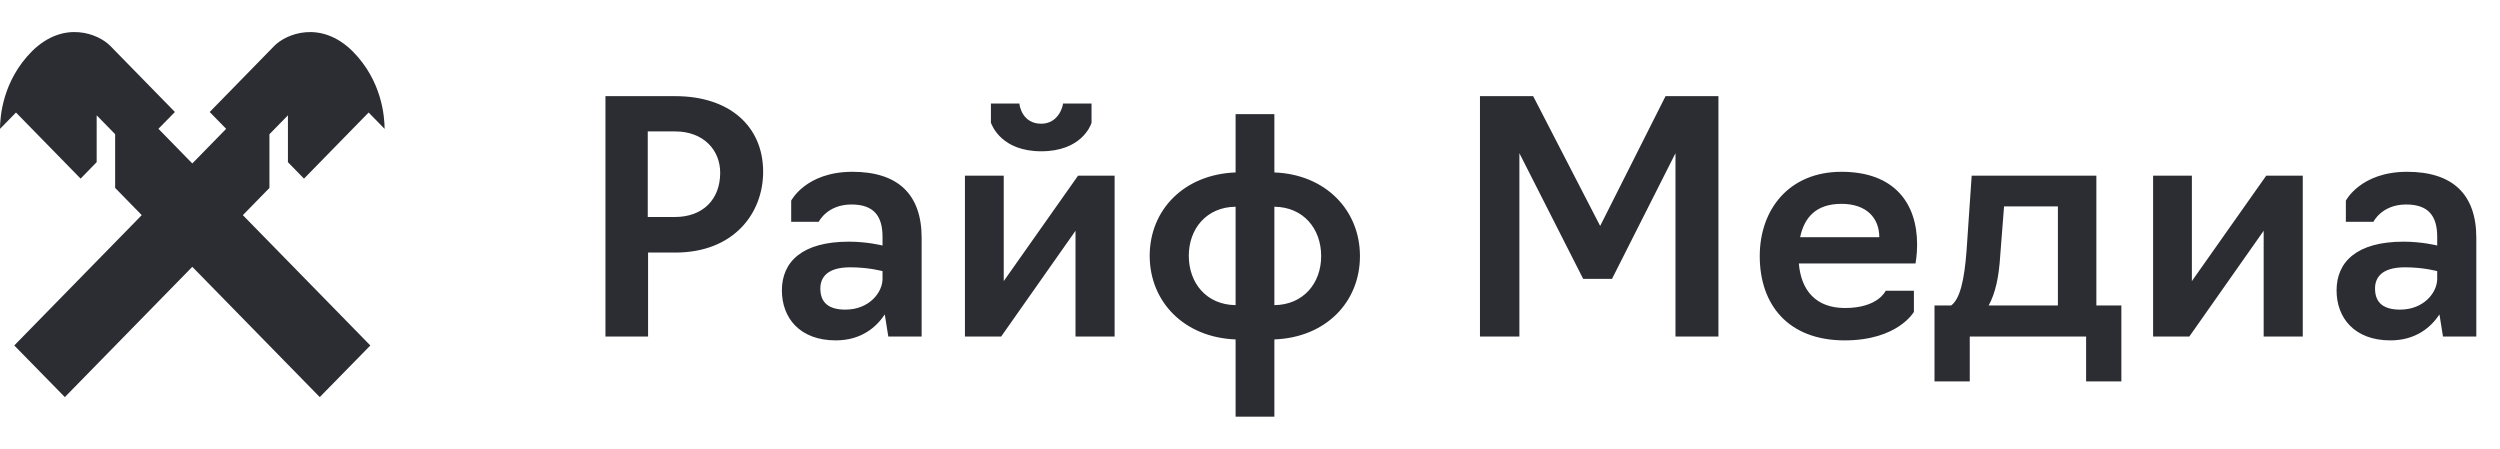
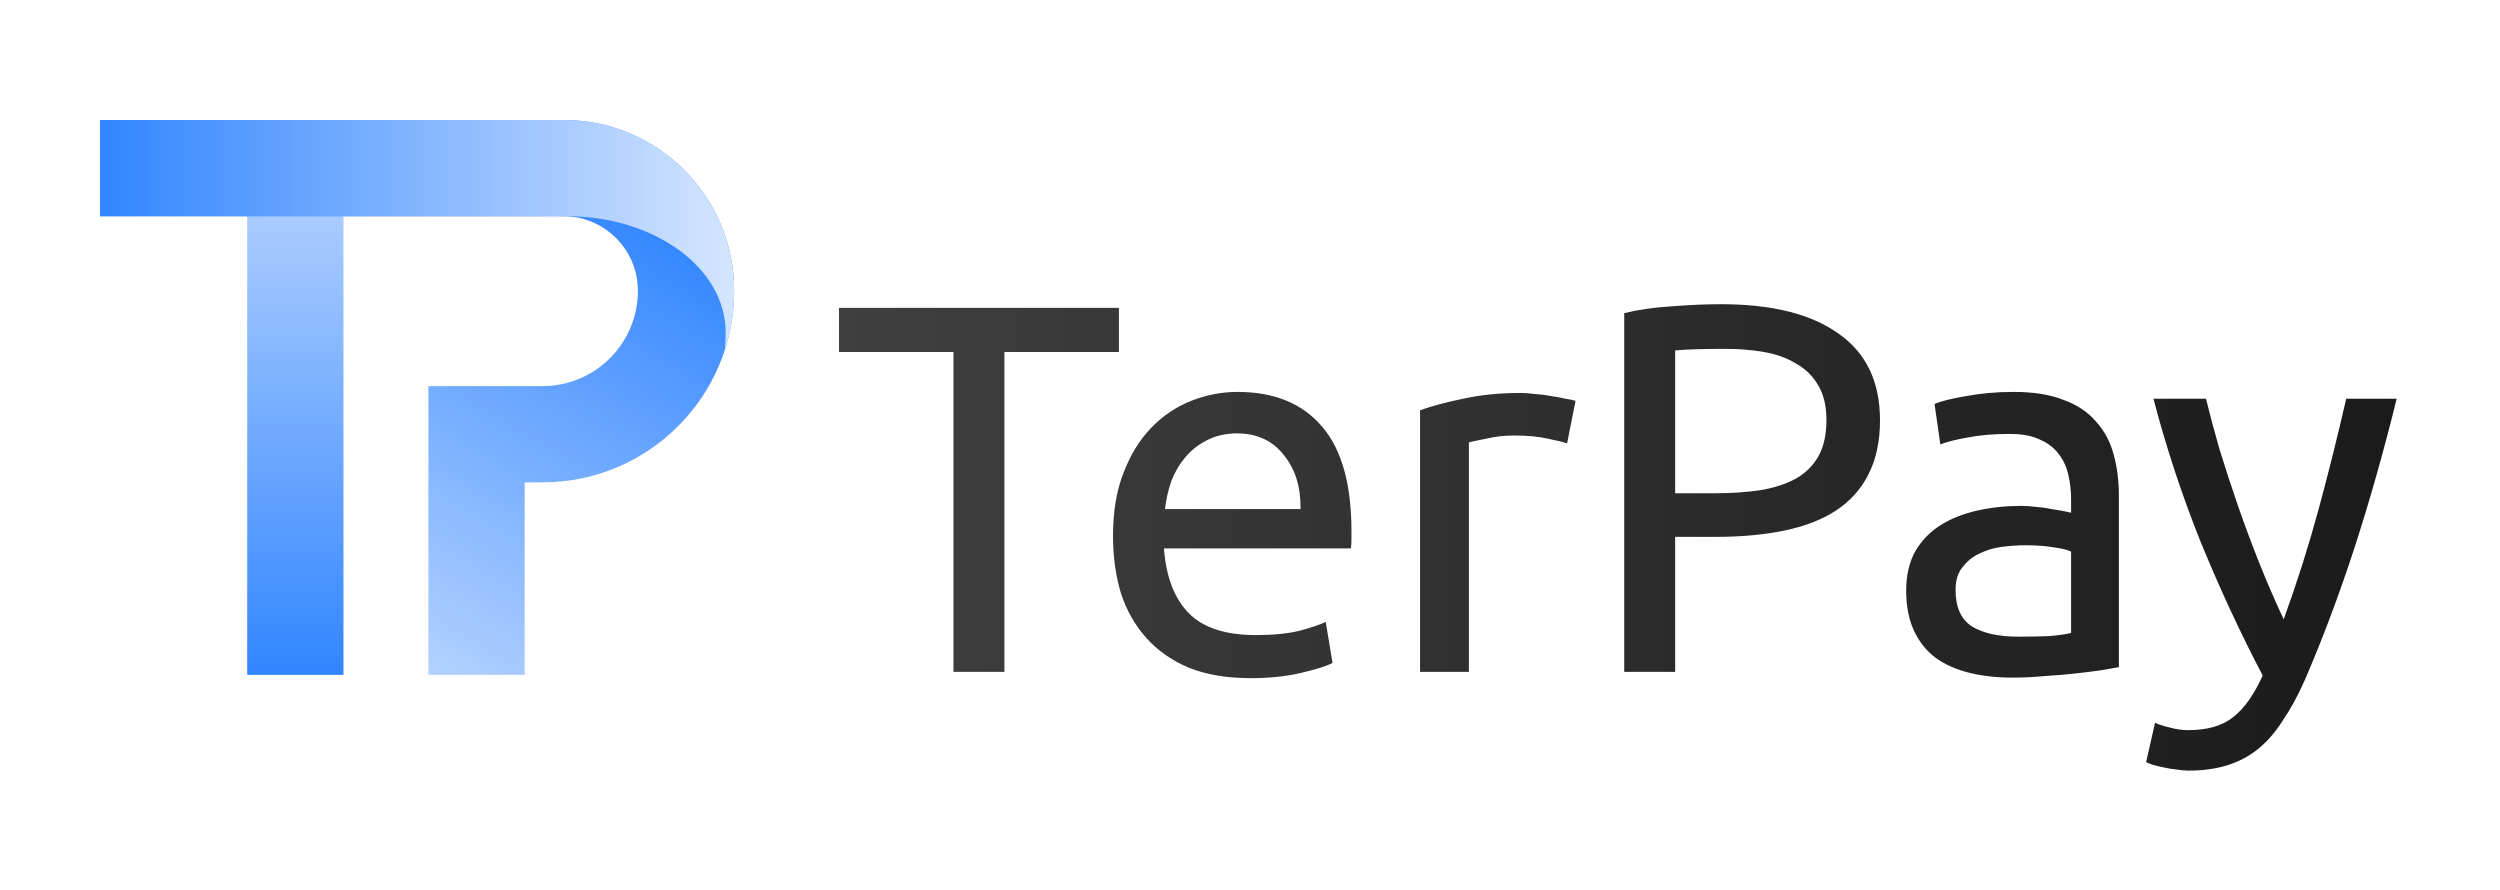
- <svg xmlns="http://www.w3.org/2000/svg" width="156" height="28" viewBox="0 0 156 28" fill="none">
-   <path fill-rule="evenodd" clip-rule="evenodd" d="M11.999 16.649L4.046 24.779L0.89 21.557L8.845 13.424L7.185 11.726V8.374L6.032 7.195V10.118L5.03 11.145L0.997 7.021L0 8.04C0.007 7.271 0.157 5.045 2.003 3.19C3.996 1.23 6.148 2.113 6.884 2.866L10.915 6.988L9.886 8.037L11.999 10.2L14.112 8.039L13.085 6.989L17.114 2.866C17.851 2.114 20.003 1.231 21.995 3.191C23.842 5.046 23.992 7.272 24 8.041L23.002 7.021L18.969 11.146L17.967 10.12V7.196L16.813 8.375V11.727L15.154 13.425L23.109 21.558L19.953 24.779L11.999 16.649Z" fill="#2B2D33" />
-   <path d="M37.78 21V6H42.14C45.5 6 47.62 7.86 47.62 10.72C47.62 13.32 45.78 15.76 42.14 15.76H40.44V21H37.78ZM40.42 13.54H42.12C43.86 13.54 44.94 12.44 44.94 10.78C44.94 9.38 43.92 8.2 42.12 8.2H40.42V13.54ZM52.15 21.24C49.91 21.24 48.79 19.84 48.79 18.12C48.79 16.34 50.05 15.08 52.97 15.08C54.13 15.08 55.07 15.32 55.07 15.32V14.78C55.07 13.44 54.49 12.76 53.13 12.76C51.61 12.76 51.09 13.84 51.09 13.84H49.37V12.52C49.37 12.52 50.29 10.72 53.19 10.72C56.03 10.72 57.51 12.12 57.51 14.84V21H55.43L55.21 19.62C54.71 20.38 53.77 21.24 52.15 21.24ZM52.75 19.32C54.25 19.32 55.07 18.24 55.07 17.4V16.92C55.07 16.92 54.23 16.68 53.05 16.68C51.61 16.68 51.19 17.32 51.19 18C51.19 18.92 51.75 19.32 52.75 19.32ZM60.212 21V10.96H62.633V17.54L67.272 10.96H69.552V21H67.112V14.4L62.472 21H60.212ZM64.972 9.44C62.513 9.44 61.913 7.86 61.833 7.66V6.46H63.612C63.612 6.62 63.812 7.72 64.972 7.72C66.052 7.72 66.332 6.62 66.332 6.46H68.112V7.66C68.052 7.86 67.453 9.44 64.972 9.44ZM77.101 26V21.18C73.881 21.06 71.741 18.82 71.741 15.96C71.741 13.1 73.881 10.88 77.101 10.76V7.12H79.521V10.76C82.721 10.88 84.861 13.12 84.861 15.98C84.861 18.86 82.721 21.06 79.521 21.18V26H77.101ZM77.101 19.04V12.9C75.281 12.92 74.181 14.28 74.181 15.96C74.181 17.66 75.281 19.02 77.101 19.04ZM79.521 19.04C81.341 19.02 82.441 17.66 82.441 15.98C82.441 14.28 81.341 12.92 79.521 12.9V19.04ZM98.79 17.4L94.81 9.56V21H92.35V6H95.67L99.85 14.1L103.93 6H107.23V21H104.55V9.56L100.59 17.4H98.79ZM115.108 21.24C111.588 21.24 109.808 19.02 109.808 15.98C109.808 13.08 111.628 10.72 114.908 10.72C118.208 10.72 119.628 12.68 119.628 15.26C119.628 15.92 119.528 16.44 119.528 16.44H112.248C112.388 18.14 113.328 19.22 115.128 19.22C117.208 19.22 117.668 18.14 117.668 18.14H119.428V19.46C119.428 19.46 118.428 21.24 115.108 21.24ZM112.328 14.8H117.268C117.268 13.64 116.508 12.72 114.908 12.72C113.308 12.72 112.588 13.58 112.328 14.8ZM120.713 23.8V19.06H121.753C122.293 18.66 122.573 17.52 122.713 15.64L123.033 10.96H130.813V19.06H132.373V23.8H130.173V21H122.913V23.8H120.713ZM124.093 19.06H128.413V12.88H125.053L124.813 15.96C124.733 17.28 124.513 18.3 124.093 19.06ZM134.353 21V10.96H136.773V17.54L141.413 10.96H143.693V21H141.253V14.4L136.613 21H134.353ZM149.162 21.24C146.922 21.24 145.802 19.84 145.802 18.12C145.802 16.34 147.062 15.08 149.982 15.08C151.142 15.08 152.082 15.32 152.082 15.32V14.78C152.082 13.44 151.502 12.76 150.142 12.76C148.622 12.76 148.102 13.84 148.102 13.84H146.382V12.52C146.382 12.52 147.302 10.72 150.202 10.72C153.042 10.72 154.522 12.12 154.522 14.84V21H152.442L152.222 19.62C151.722 20.38 150.782 21.24 149.162 21.24ZM149.762 19.32C151.262 19.32 152.082 18.24 152.082 17.4V16.92C152.082 16.92 151.242 16.68 150.062 16.68C148.622 16.68 148.202 17.32 148.202 18C148.202 18.92 148.762 19.32 149.762 19.32Z" fill="#2B2D33" />
+ <svg xmlns="http://www.w3.org/2000/svg" width="500" height="178" viewBox="0 0 500 178" fill="none">
+   <path fill-rule="evenodd" clip-rule="evenodd" d="M344.172 60.84C354.396 60.84 362.24 62.801 367.702 66.722C373.234 70.574 376 76.351 376 84.054C376 88.256 375.23 91.863 373.689 94.874C372.219 97.815 370.048 100.231 367.177 102.122C364.375 103.943 360.944 105.273 356.882 106.113C352.821 106.954 348.234 107.374 343.122 107.374H335.033V134.37H324.844V62.626C327.715 61.925 330.902 61.47 334.403 61.26C337.975 60.98 341.231 60.84 344.172 60.84ZM345.013 69.769C340.671 69.769 337.344 69.874 335.033 70.084V98.655H342.702C346.203 98.655 349.354 98.445 352.155 98.025C354.957 97.535 357.303 96.765 359.193 95.714C361.154 94.594 362.66 93.088 363.71 91.197C364.761 89.306 365.286 86.891 365.286 83.949C365.286 81.148 364.726 78.837 363.605 77.016C362.555 75.196 361.084 73.76 359.193 72.71C357.373 71.589 355.237 70.819 352.786 70.399C350.335 69.979 347.744 69.769 345.013 69.769ZM409.703 127.227C407.952 127.297 405.921 127.332 403.61 127.332C399.759 127.332 396.712 126.667 394.471 125.336C392.23 123.936 391.11 121.485 391.11 117.983C391.11 116.093 391.565 114.587 392.476 113.466C393.386 112.276 394.506 111.366 395.837 110.735C397.238 110.035 398.743 109.58 400.354 109.37C402.035 109.16 403.61 109.055 405.081 109.055C407.322 109.055 409.212 109.195 410.753 109.475C412.364 109.685 413.519 109.965 414.219 110.315V126.597C413.029 126.877 411.523 127.087 409.703 127.227ZM412.644 79.958C409.983 78.907 406.691 78.382 402.77 78.382C399.338 78.382 396.152 78.662 393.211 79.222C390.27 79.713 388.169 80.238 386.908 80.798L388.064 88.886C389.254 88.396 391.04 87.941 393.421 87.521C395.872 87.031 398.708 86.785 401.929 86.785C404.45 86.785 406.481 87.171 408.022 87.941C409.633 88.641 410.893 89.622 411.804 90.882C412.714 92.073 413.344 93.473 413.694 95.084C414.044 96.625 414.219 98.2 414.219 99.811V102.542C413.939 102.472 413.449 102.367 412.749 102.227C412.049 102.087 411.208 101.947 410.228 101.807C409.317 101.597 408.337 101.457 407.287 101.387C406.236 101.246 405.221 101.176 404.24 101.176C401.159 101.176 398.218 101.492 395.417 102.122C392.616 102.752 390.165 103.732 388.064 105.063C385.963 106.394 384.282 108.144 383.022 110.315C381.831 112.486 381.236 115.077 381.236 118.088C381.236 121.24 381.761 123.936 382.812 126.177C383.862 128.418 385.333 130.238 387.223 131.639C389.114 132.969 391.355 133.95 393.946 134.58C396.537 135.21 399.373 135.526 402.455 135.526C404.626 135.526 406.796 135.42 408.967 135.21C411.208 135.07 413.274 134.895 415.165 134.685C417.056 134.475 418.736 134.265 420.207 134.055C421.748 133.775 422.938 133.565 423.778 133.425V99.286C423.778 96.204 423.428 93.403 422.728 90.882C422.028 88.291 420.837 86.085 419.157 84.264C417.546 82.374 415.375 80.938 412.644 79.958ZM433.948 145.505C432.757 145.224 431.777 144.909 431.007 144.559L429.221 152.437C429.501 152.577 429.956 152.753 430.587 152.963C431.287 153.173 432.022 153.348 432.792 153.488C433.633 153.698 434.473 153.838 435.313 153.908C436.154 154.048 436.959 154.118 437.729 154.118C440.601 154.118 443.157 153.768 445.398 153.068C447.709 152.367 449.774 151.282 451.595 149.811C453.416 148.341 455.062 146.45 456.532 144.139C458.073 141.898 459.543 139.202 460.944 136.051C464.515 127.787 467.842 118.929 470.923 109.475C474.004 99.951 476.805 90.042 479.327 79.748H469.242C467.492 87.381 465.636 94.804 463.675 102.017C461.714 109.23 459.403 116.513 456.742 123.866C455.062 120.294 453.451 116.583 451.91 112.731C450.37 108.88 448.934 105.028 447.603 101.176C446.273 97.325 445.047 93.578 443.927 89.937C442.877 86.295 441.966 82.899 441.196 79.748H430.692C433.213 89.412 436.364 98.97 440.145 108.424C443.997 117.808 448.129 126.702 452.541 135.105C450.79 138.957 448.829 141.723 446.658 143.404C444.487 145.154 441.476 146.03 437.624 146.03C436.434 146.03 435.208 145.855 433.948 145.505ZM307.014 78.802C305.964 78.662 305.018 78.592 304.178 78.592C299.906 78.592 296.055 78.977 292.623 79.748C289.192 80.448 286.321 81.218 284.01 82.058V134.37H293.779V88.466C294.339 88.326 295.494 88.081 297.245 87.731C299.066 87.311 300.887 87.1 302.707 87.1C305.508 87.1 307.784 87.311 309.535 87.731C311.356 88.081 312.651 88.396 313.422 88.676L315.102 80.168C314.682 80.028 314.017 79.888 313.107 79.748C312.266 79.537 311.321 79.362 310.27 79.222C309.22 79.012 308.135 78.872 307.014 78.802ZM222.601 107.164C222.601 102.332 223.302 98.13 224.702 94.559C226.103 90.917 227.959 87.906 230.27 85.525C232.581 83.144 235.242 81.358 238.253 80.168C241.264 78.977 244.345 78.382 247.497 78.382C254.85 78.382 260.487 80.693 264.409 85.315C268.33 89.867 270.291 96.835 270.291 106.219V107.899C270.291 108.529 270.256 109.125 270.186 109.685H232.791C233.211 115.357 234.856 119.664 237.728 122.605C240.599 125.546 245.081 127.017 251.173 127.017C254.605 127.017 257.476 126.737 259.787 126.177C262.168 125.546 263.953 124.951 265.144 124.391L266.509 132.584C265.319 133.215 263.218 133.88 260.207 134.58C257.266 135.28 253.904 135.631 250.123 135.631C245.361 135.631 241.229 134.93 237.728 133.53C234.296 132.059 231.46 130.063 229.219 127.542C226.978 125.021 225.298 122.045 224.177 118.614C223.127 115.112 222.601 111.296 222.601 107.164ZM260.102 101.807C260.172 97.395 259.051 93.788 256.74 90.987C254.5 88.116 251.383 86.68 247.392 86.68C245.151 86.68 243.155 87.136 241.404 88.046C239.723 88.886 238.288 90.007 237.097 91.407C235.907 92.808 234.962 94.419 234.261 96.239C233.631 98.06 233.211 99.916 233.001 101.807H260.102ZM223.785 70.399V61.575H167.797V70.399H190.696V134.37H200.885V70.399H223.785Z" fill="url(#paint0_linear_531_10)" />
+   <path fill-rule="evenodd" clip-rule="evenodd" d="M49.443 34.758H68.694V134.976H49.443V34.758Z" fill="url(#paint1_linear_531_10)" />
+   <path fill-rule="evenodd" clip-rule="evenodd" d="M20 24H112.677C131.539 24 146.83 39.291 146.83 58.152C146.83 79.317 129.672 96.474 108.508 96.474H104.93V134.976H85.68V77.223H108.508C119.04 77.223 127.579 68.685 127.579 58.152C127.579 49.922 120.907 43.251 112.677 43.251H20V24Z" fill="url(#paint2_linear_531_10)" />
+   <path fill-rule="evenodd" clip-rule="evenodd" d="M112.677 24H20V43.251H112.677C112.92 43.251 113.161 43.257 113.4 43.268L113.424 43.251C130.935 43.251 145.131 53.644 145.131 66.465C145.131 67.38 145.085 68.541 144.992 69.909C146.185 66.205 146.83 62.254 146.83 58.152C146.83 39.291 131.539 24 112.677 24Z" fill="url(#paint3_linear_531_10)" />
+   <defs>
+     <linearGradient id="paint0_linear_531_10" x1="166.116" y1="95.399" x2="505.838" y2="95.399" gradientUnits="userSpaceOnUse">
+       <stop stop-color="#3F3F3F" />
+       <stop offset="1" stop-color="#171717" />
+     </linearGradient>
+     <linearGradient id="paint1_linear_531_10" x1="59.068" y1="-10.538" x2="59.068" y2="135.542" gradientUnits="userSpaceOnUse">
+       <stop stop-color="#EFF5FF" />
+       <stop offset="1" stop-color="#3185FF" />
+     </linearGradient>
+     <linearGradient id="paint2_linear_531_10" x1="63.031" y1="176.875" x2="139.469" y2="47.214" gradientUnits="userSpaceOnUse">
+       <stop stop-color="#EFF5FF" />
+       <stop offset="1" stop-color="#3185FF" />
+     </linearGradient>
+     <linearGradient id="paint3_linear_531_10" x1="167.779" y1="24" x2="19.434" y2="24" gradientUnits="userSpaceOnUse">
+       <stop stop-color="#EFF5FF" />
+       <stop offset="1" stop-color="#3185FF" />
+     </linearGradient>
+   </defs>
</svg>
